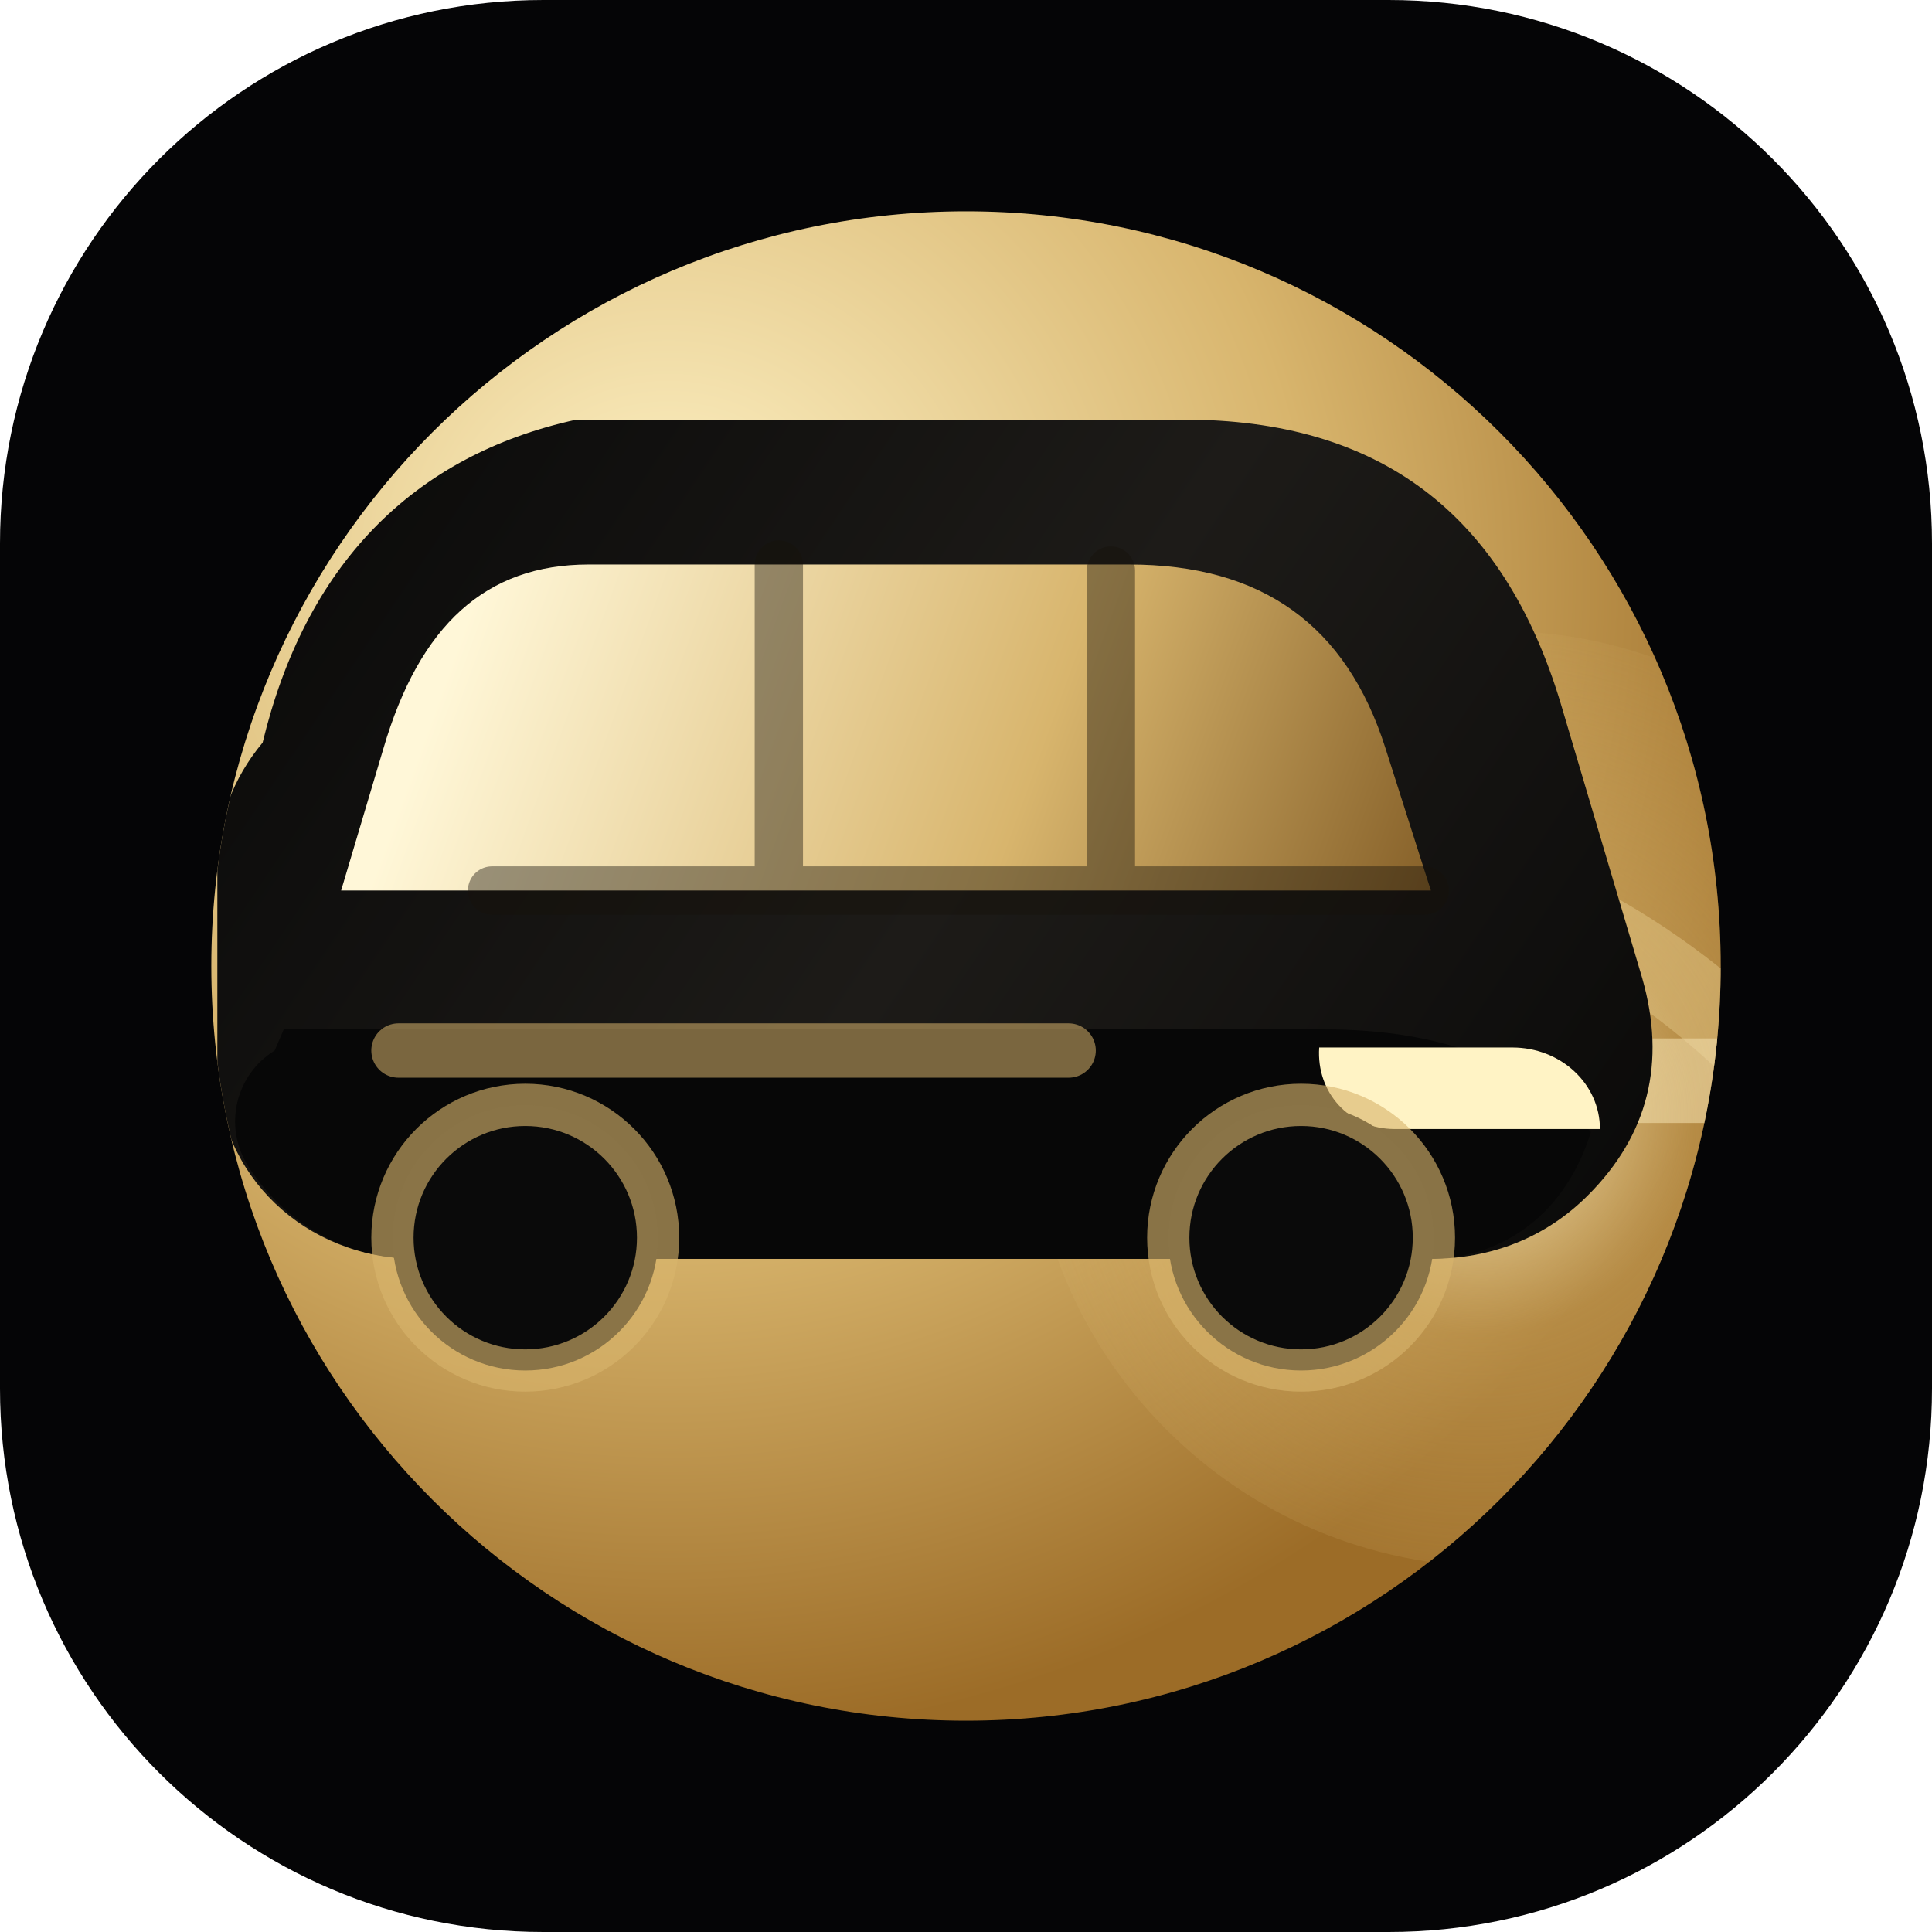
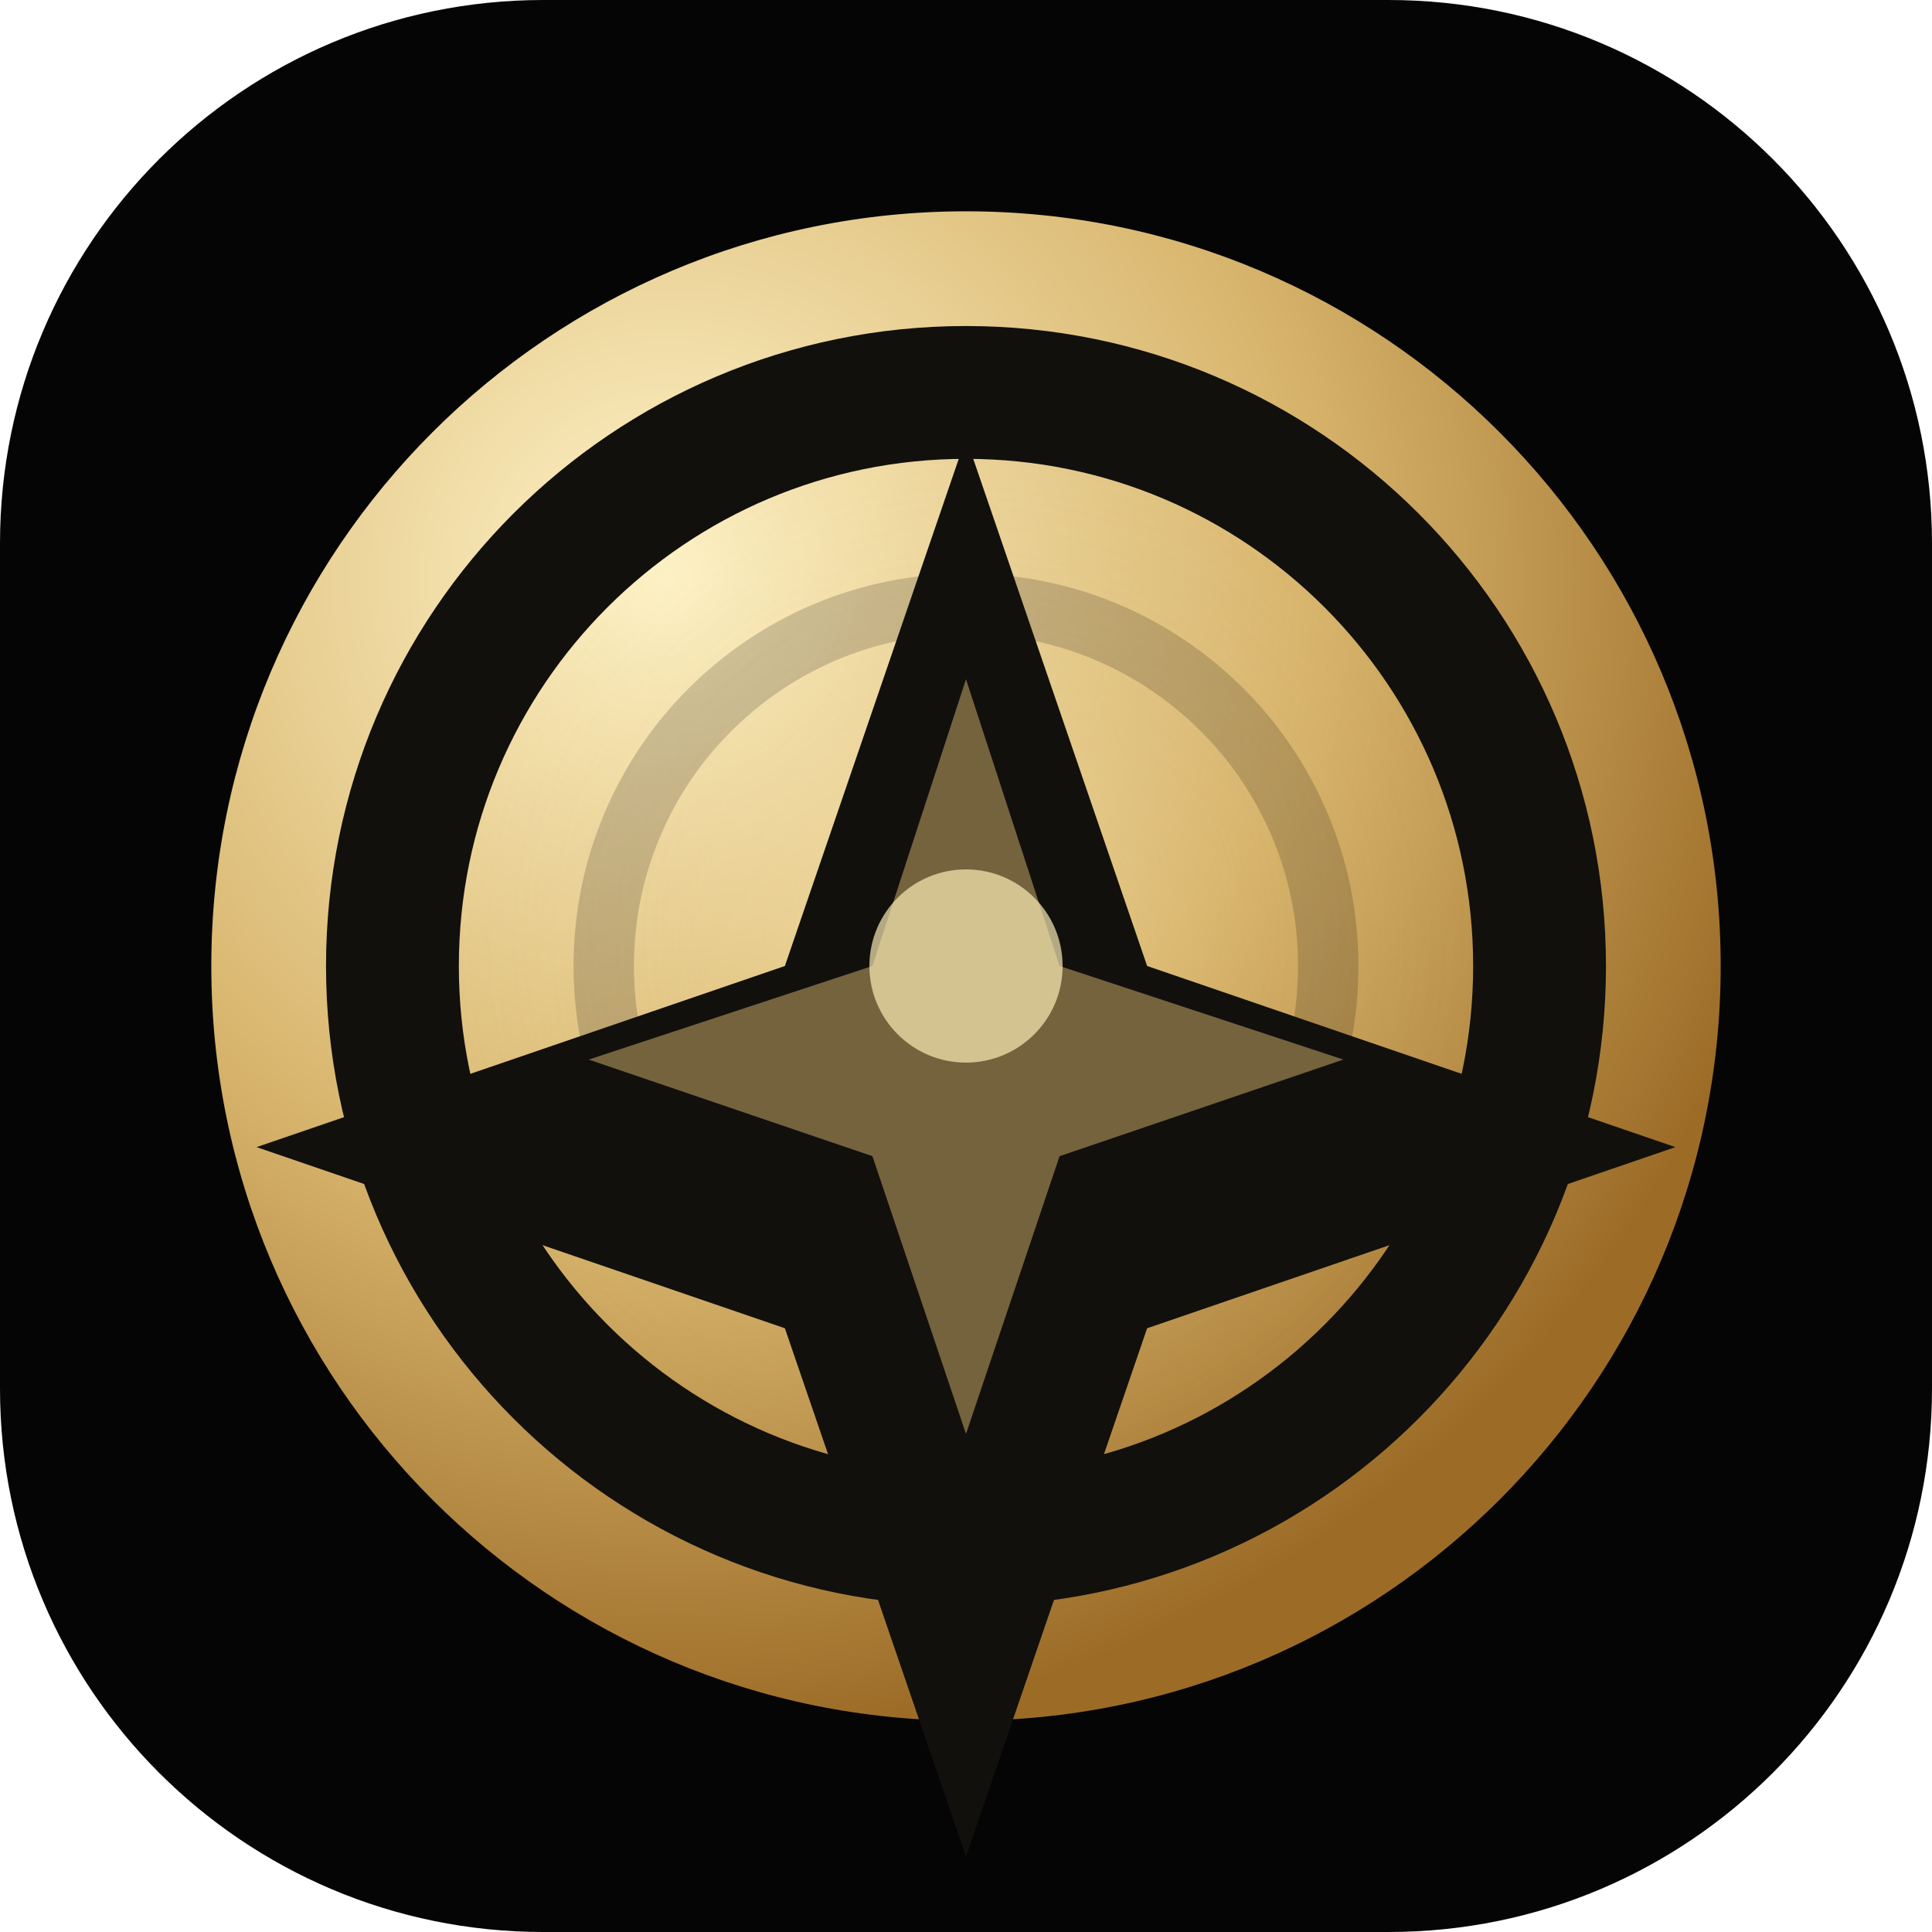
<svg xmlns="http://www.w3.org/2000/svg" viewBox="0 0 64 64">
  <defs>
    <radialGradient id="gold" cx="30%" cy="24%" r="78%">
      <stop offset="0%" stop-color="#fff4c9" />
      <stop offset="55%" stop-color="#d8b56d" />
      <stop offset="100%" stop-color="#9c6c27" />
    </radialGradient>
-     <linearGradient id="body" x1="6" y1="13" x2="58" y2="48" gradientUnits="userSpaceOnUse">
-       <stop offset="0" stop-color="#070707" />
-       <stop offset="0.48" stop-color="#1d1b18" />
-       <stop offset="1" stop-color="#050505" />
-     </linearGradient>
-     <linearGradient id="windows" x1="16" y1="19" x2="49" y2="31" gradientUnits="userSpaceOnUse">
-       <stop offset="0" stop-color="#fff7d8" />
-       <stop offset="0.55" stop-color="#d8b56d" />
-       <stop offset="1" stop-color="#7a541f" />
-     </linearGradient>
-     <radialGradient id="glow" cx="49" cy="37" r="19" gradientUnits="userSpaceOnUse">
-       <stop offset="0" stop-color="#fff6cf" stop-opacity="0.92" />
-       <stop offset="0.38" stop-color="#d8b56d" stop-opacity="0.42" />
+     <radialGradient id="glow" cx="50%" cy="48%" r="44%">
+       <stop offset="0" stop-color="#fff0b8" stop-opacity="0.32" />
+       <stop offset="0.52" stop-color="#d8b56d" stop-opacity="0.12" />
      <stop offset="1" stop-color="#d8b56d" stop-opacity="0" />
    </radialGradient>
-     <clipPath id="clip">
-       <circle cx="32" cy="32" r="25" />
-     </clipPath>
  </defs>
  <rect width="64" height="64" rx="18" fill="#050506" />
  <circle cx="32" cy="32" r="25" fill="url(#gold)" />
-   <g clip-path="url(#clip)">
-     <path d="M47 28.5c5.5 1.4 10 4.6 13.4 8.8" fill="none" stroke="#fff0b8" stroke-opacity="0.36" stroke-width="2.6" stroke-linecap="round" />
-     <path d="M48 35.8h13.5" fill="none" stroke="#fff4cf" stroke-opacity="0.62" stroke-width="2.8" stroke-linecap="round" />
-     <circle cx="49.6" cy="36.4" r="15.5" fill="url(#glow)" />
-     <path d="M8.7 24.6c1.4-5.8 4.9-9.5 10.4-10.7h20.1c6.5 0 10.6 3.1 12.5 9.4l2.7 9.1c.8 2.8.2 5.2-1.8 7.2-1.4 1.4-3.2 2.1-5.2 2.1H13.8c-3.7 0-6.6-2.8-6.6-6.3v-6.8c0-1.4.5-2.8 1.5-4Z" fill="url(#body)" />
-     <path d="M12.7 24.8c1.2-4.1 3.4-6.1 6.8-6.1h17.9c4.4 0 7.2 2 8.5 6.1l1.5 4.7H11.3l1.4-4.7Z" fill="url(#windows)" />
-     <path d="M25.8 18.7v10.8M36.8 18.9v10.4M16.3 29.5h30.9" fill="none" stroke="#17120a" stroke-opacity="0.42" stroke-width="1.6" stroke-linecap="round" />
-     <path d="M9.4 34.1h34.5c3.8 0 6.8 1.1 8.8 3.4-.8 2.6-2.8 4.2-5.4 4.2H13.8c-2.4 0-4.4-1.2-5.6-3.1-.8-1.3-.4-3 .9-3.8l.3-.7Z" fill="#070707" />
-     <path d="M13.2 34.8h22.2" fill="none" stroke="#d8b56d" stroke-opacity="0.55" stroke-width="1.8" stroke-linecap="round" />
-     <path d="M43.7 34.7h6.4c1.6 0 2.9 1.2 2.9 2.7h-6.8c-1.5 0-2.6-1.2-2.5-2.7Z" fill="#fff3c5" />
-     <circle cx="17.4" cy="41" r="4.4" fill="#0a0a0a" stroke="#d8b56d" stroke-opacity="0.62" stroke-width="1.4" />
-     <circle cx="43.1" cy="41" r="4.4" fill="#0a0a0a" stroke="#d8b56d" stroke-opacity="0.62" stroke-width="1.4" />
-   </g>
+   <circle cx="32" cy="32" r="22" fill="url(#glow)" />
+   <circle cx="32" cy="32" r="19" fill="none" stroke="#11100d" stroke-width="4.4" />
+   <circle cx="32" cy="32" r="12" fill="none" stroke="#11100d" stroke-opacity="0.18" stroke-width="2" />
+   <path d="M32 14.5l6 17.5 17.5 6-17.5 6-6 17.5-6-17.5-17.5-6 17.5-6 6-17.5Z" fill="#11100d" />
+   <path d="M32 22.5l3.1 9.5 9.4 3.1-9.4 3.2-3.1 9.2-3.1-9.2-9.4-3.2 9.4-3.1 3.1-9.5Z" fill="#d8b56d" opacity="0.5" />
+   <circle cx="32" cy="32" r="3.2" fill="#fff0b8" opacity="0.68" />
</svg>
